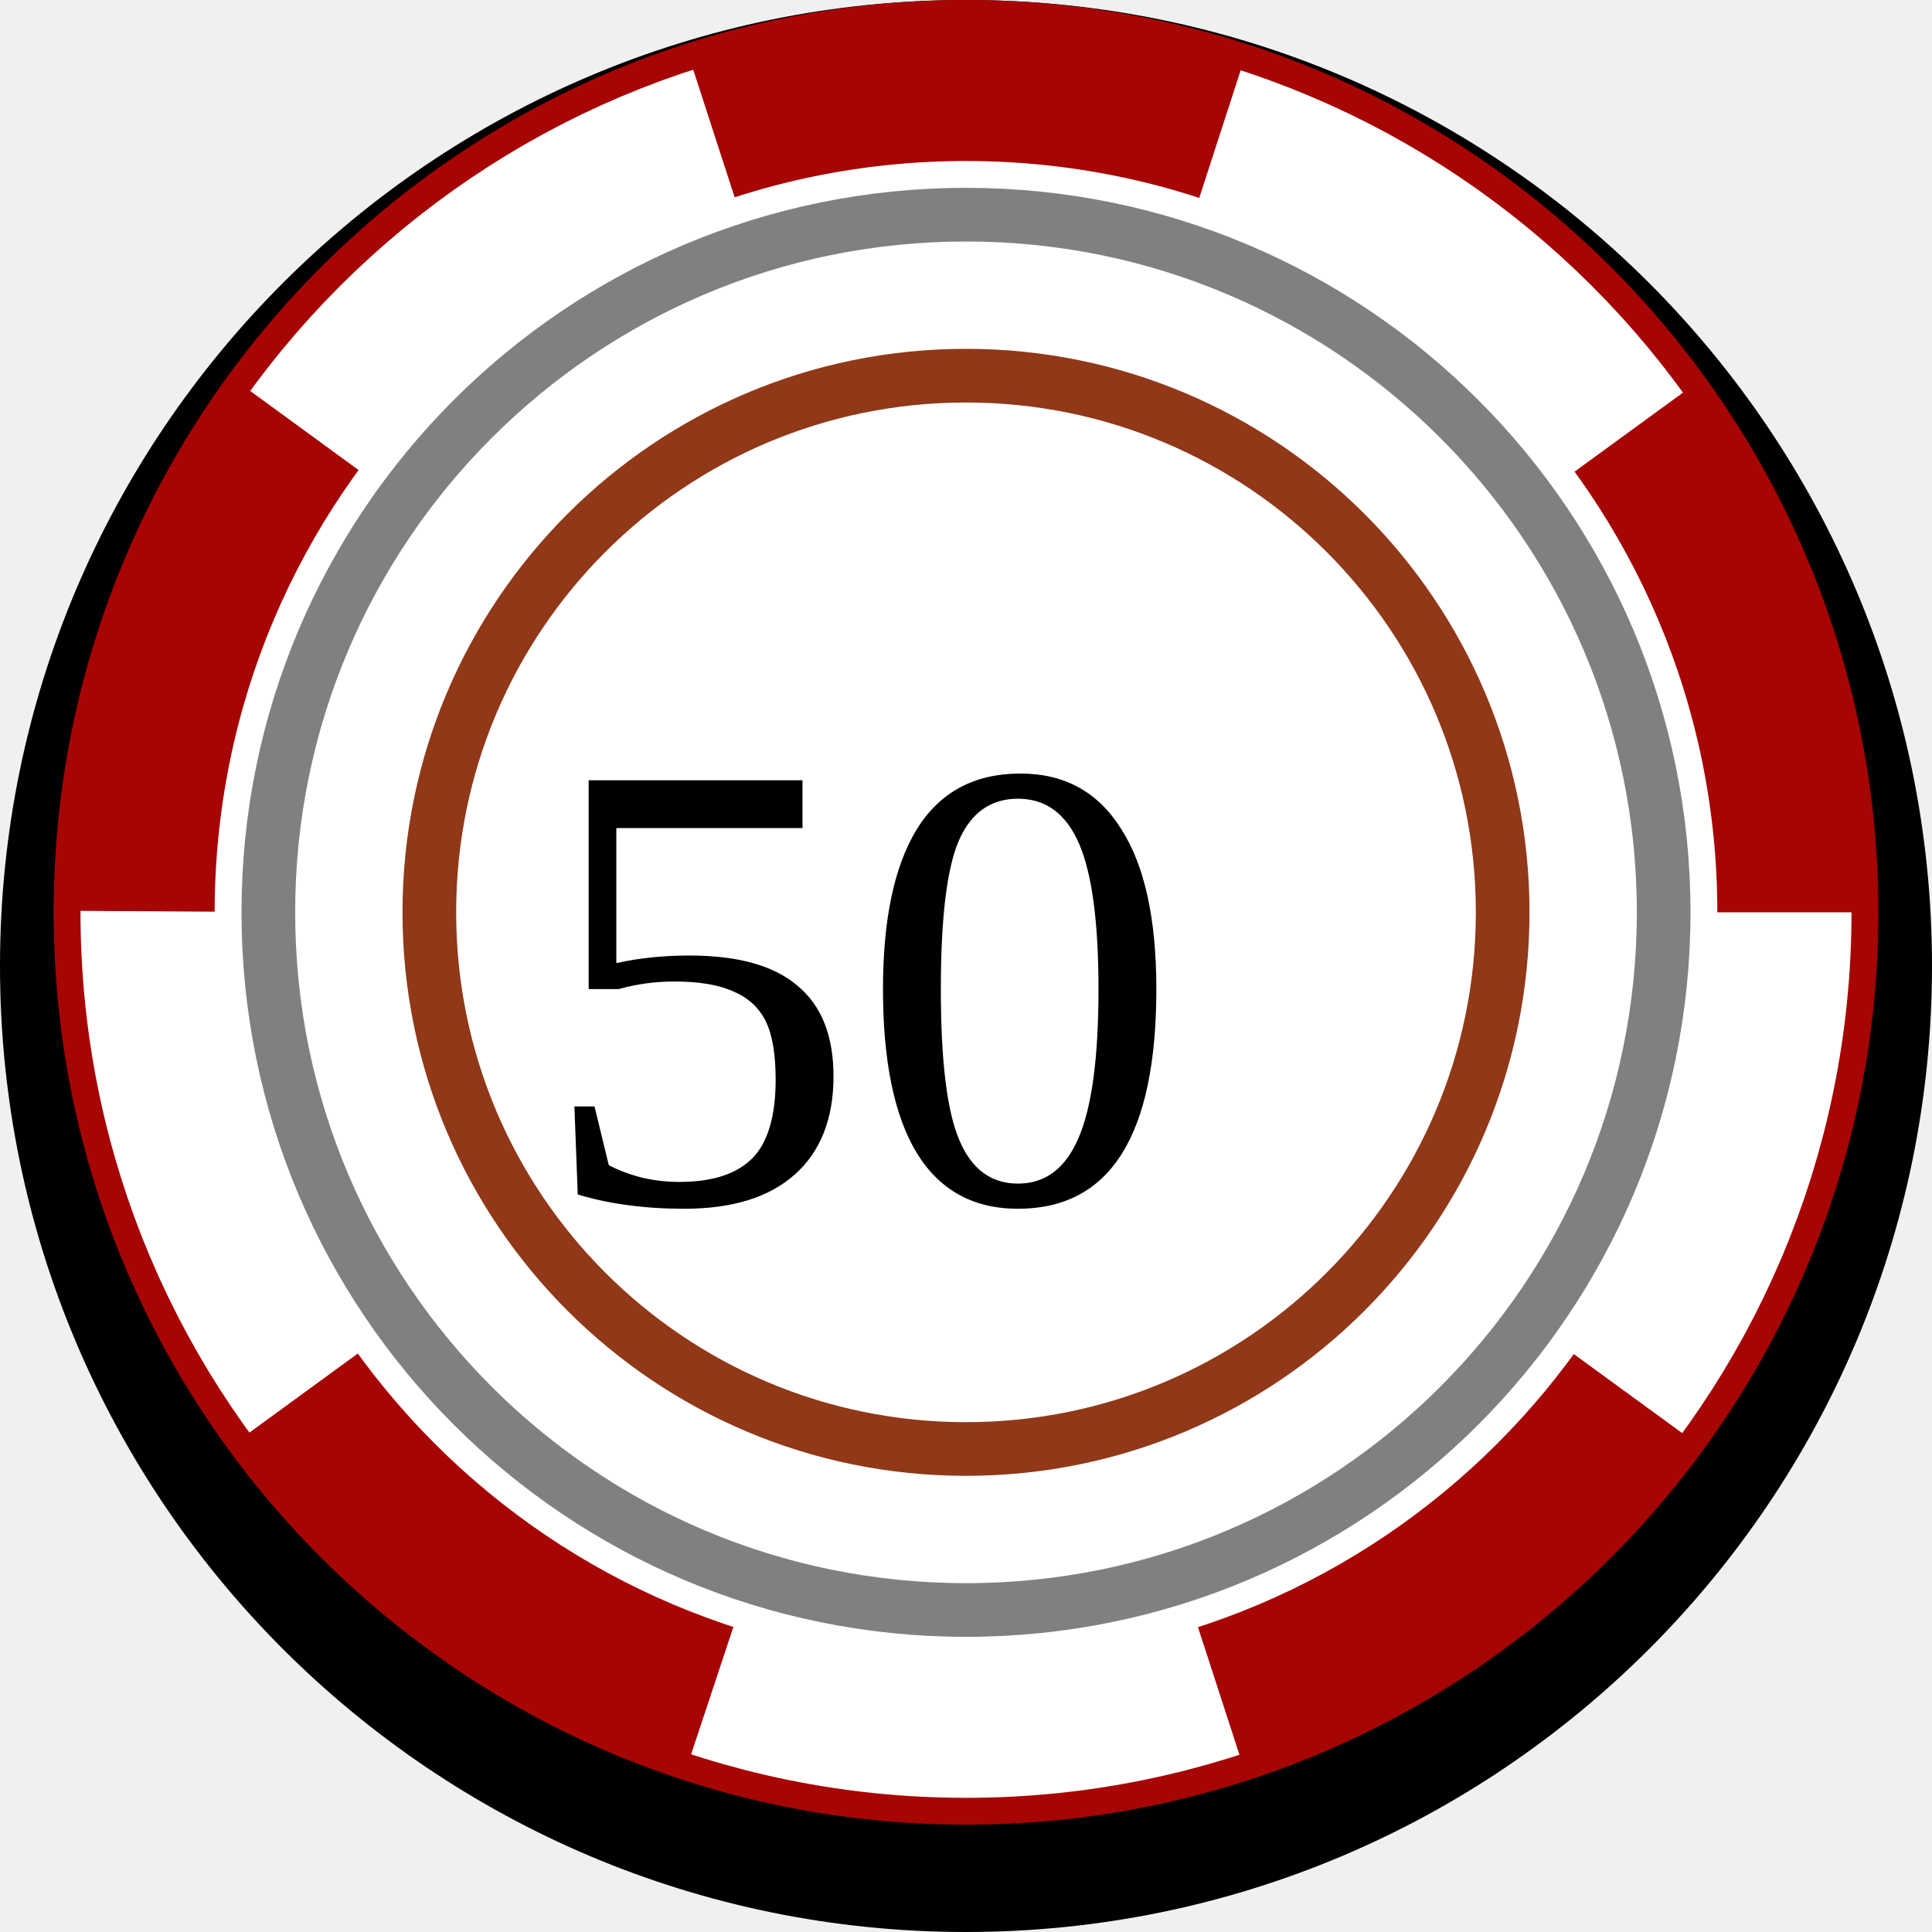
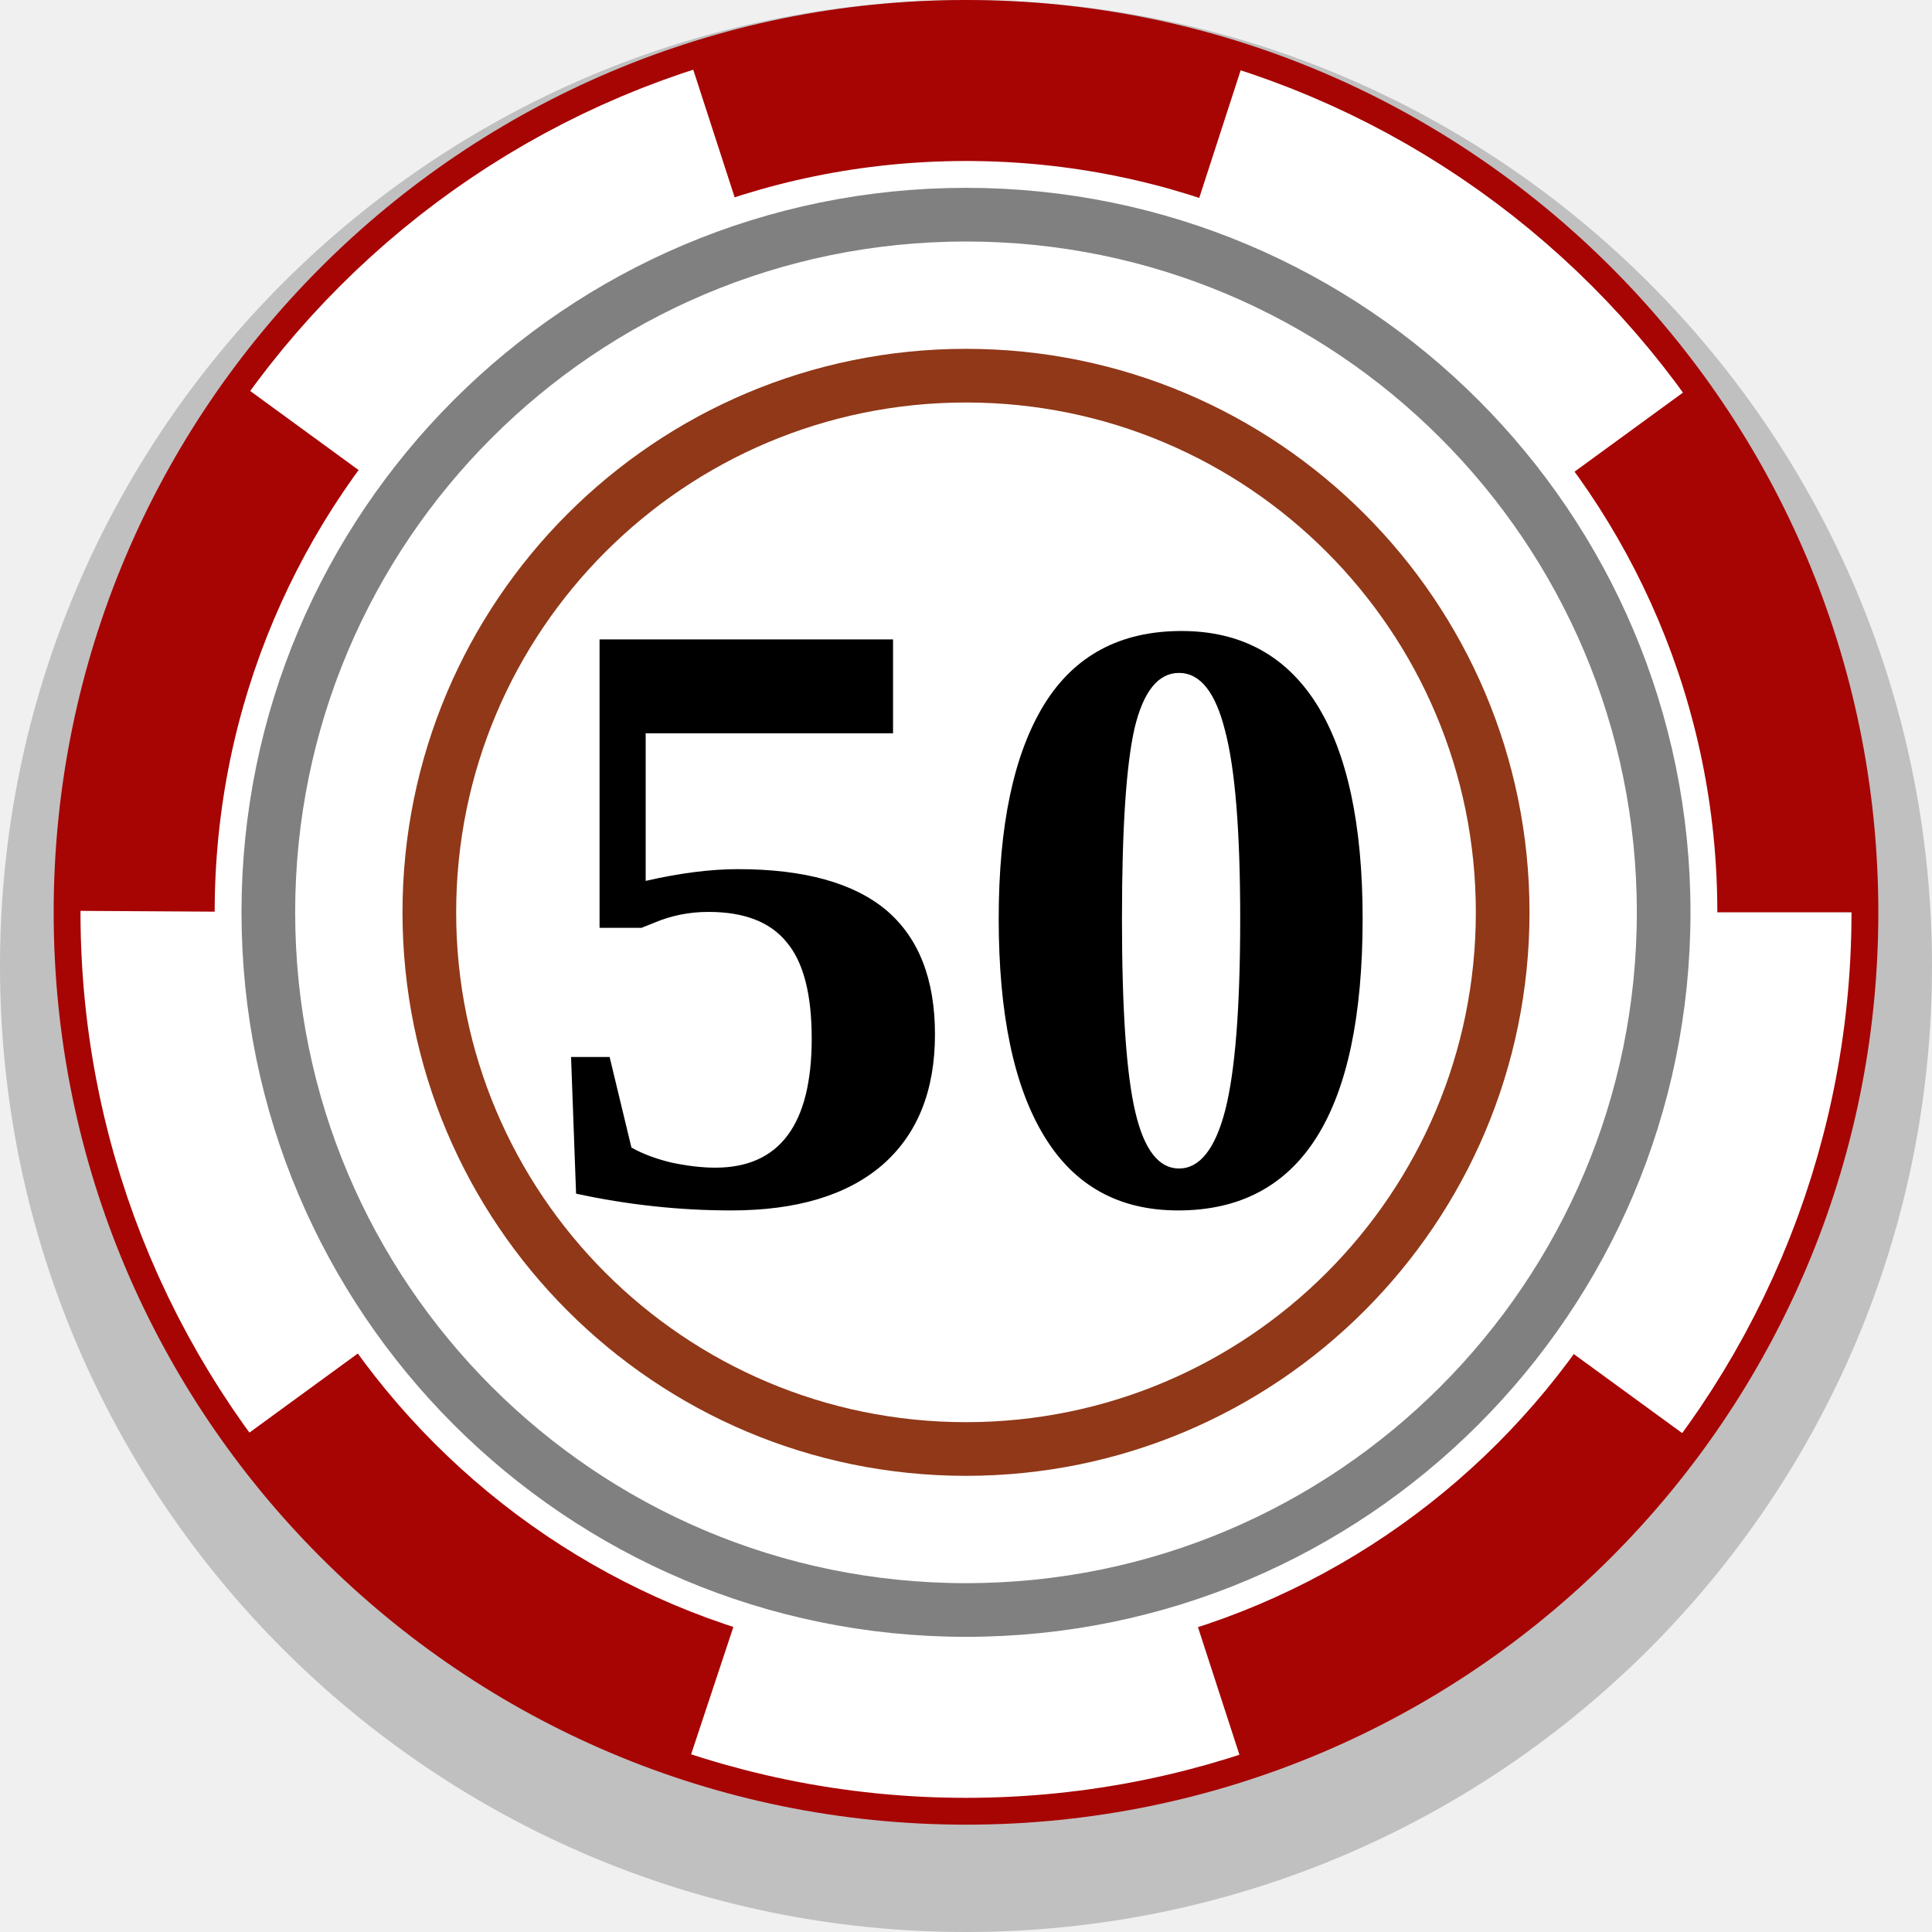
<svg xmlns="http://www.w3.org/2000/svg" viewBox="0 0 36 36">
-   <circle class="chip__gurt" r="18" cx="18" cy="18" fill="rgba(0, 0, 0, 1)" />
+   <style>
+     .chip__rating {
+       fill: black;
+       font-weight: bold;
+       font-size: 16px;
+       font-family: "Times New Roman", serif;
+     }
+   </style>
+   <circle class="chip__gurt" r="18" cx="18" cy="18" fill="rgba(0, 0, 0, 0.2)" />
  <circle class="chip__color" r="17" cx="18" cy="17" fill="#a70404" />
  <circle class="chip__white" r="14" cx="18" cy="17" fill="#ffffff" stroke="#ffffff" stroke-width="5" stroke-dasharray="8.8" />
  <circle class="chip__stroke" r="10" cx="18" cy="17" stroke="#903818" stroke-width="1" fill="none" />
  <circle class="chip__stroke2" r="13" cx="18" cy="17" stroke="gray" stroke-width="1" fill="none" />
  <text x="10" y="22.4" class="chip__rating" fill="#000000">50</text>
</svg>
